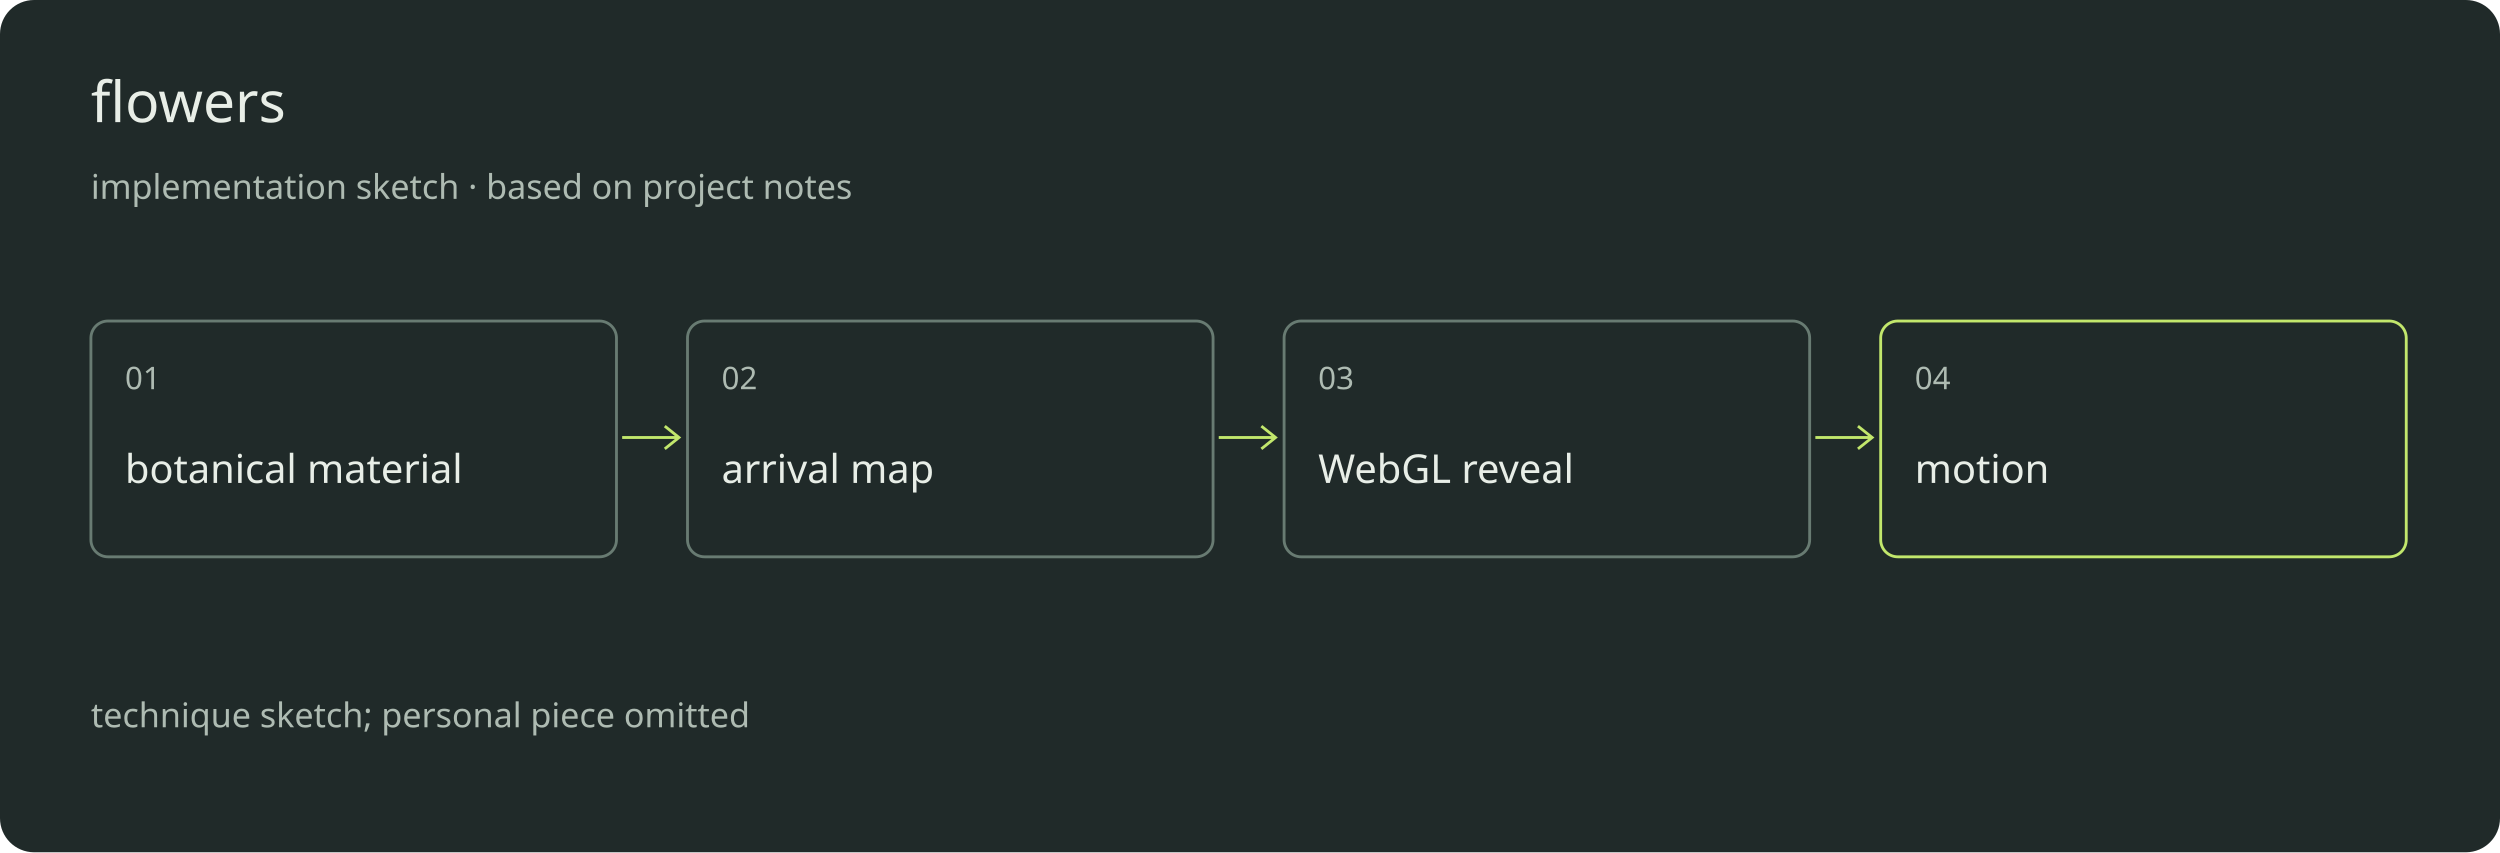
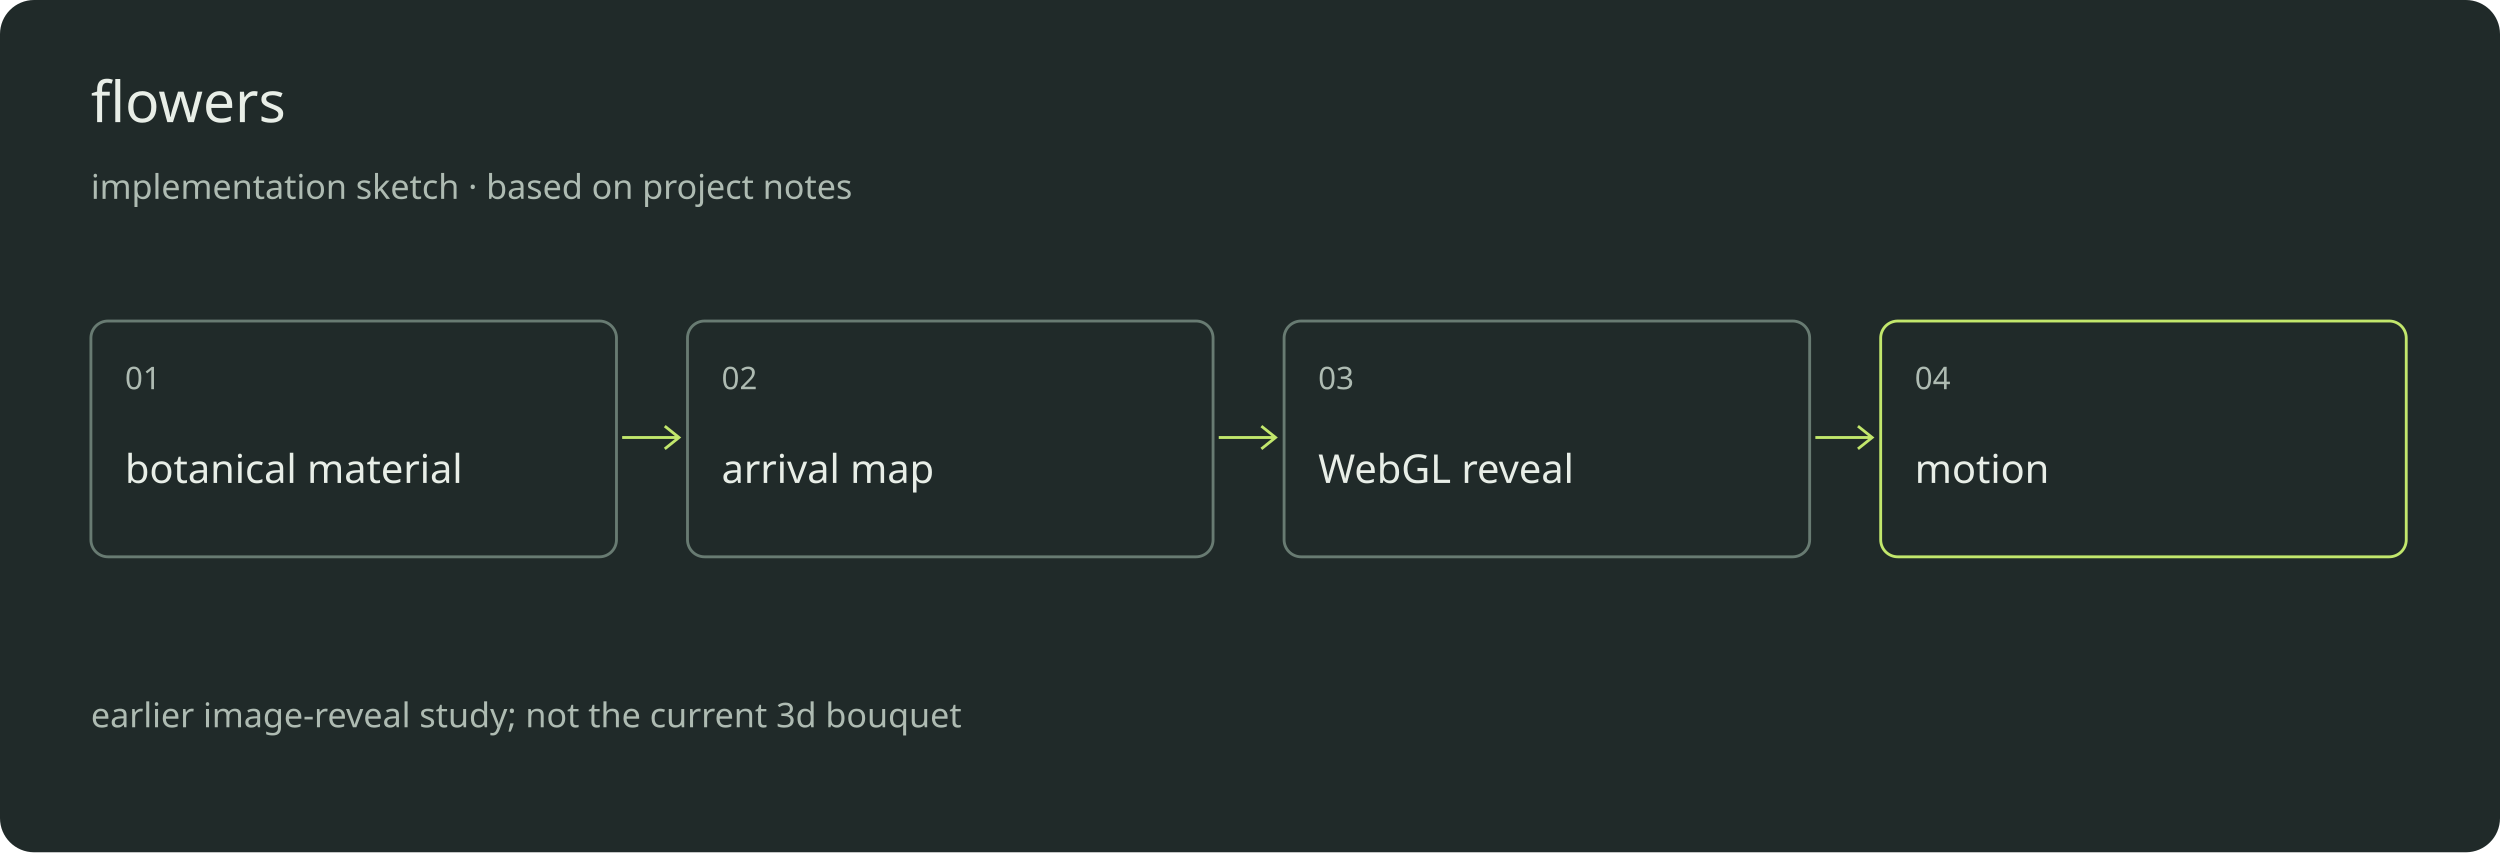
<svg xmlns="http://www.w3.org/2000/svg" viewBox="0 0 880 300">
  <rect width="880" height="300" rx="12" fill="#202a29" />
  <g fill="#e8eee7" font-family="system-ui,sans-serif">
    <text x="32" y="43" font-size="20">flowers</text>
    <text x="32" y="70" font-size="12" fill="#aebbb2">implementation sketch · based on project notes</text>
    <rect x="32" y="113" width="185" height="83" rx="6" fill="none" stroke="#687b72" />
    <text x="44" y="137" font-size="11" fill="#aebbb2">01</text>
    <text x="44" y="170" font-size="14">botanical material</text>
    <path d="M219 154h20m-5-4 5 4-5 4" fill="none" stroke="#c2e76c" />
    <rect x="242" y="113" width="185" height="83" rx="6" fill="none" stroke="#687b72" />
    <text x="254" y="137" font-size="11" fill="#aebbb2">02</text>
    <text x="254" y="170" font-size="14">arrival map</text>
    <path d="M429 154h20m-5-4 5 4-5 4" fill="none" stroke="#c2e76c" />
    <rect x="452" y="113" width="185" height="83" rx="6" fill="none" stroke="#687b72" />
    <text x="464" y="137" font-size="11" fill="#aebbb2">03</text>
    <text x="464" y="170" font-size="14">WebGL reveal</text>
    <path d="M639 154h20m-5-4 5 4-5 4" fill="none" stroke="#c2e76c" />
    <rect x="662" y="113" width="185" height="83" rx="6" fill="none" stroke="#c2e76c" />
    <text x="674" y="137" font-size="11" fill="#aebbb2">04</text>
    <text x="674" y="170" font-size="14">motion</text>
-     <text x="32" y="256" font-size="12" fill="#aebbb2">technique sketch; personal piece omitted</text>
+     <text x="32" y="256" font-size="12" fill="#aebbb2">earlier image-reveal study; not the current 3d bouquet</text>
  </g>
</svg>
